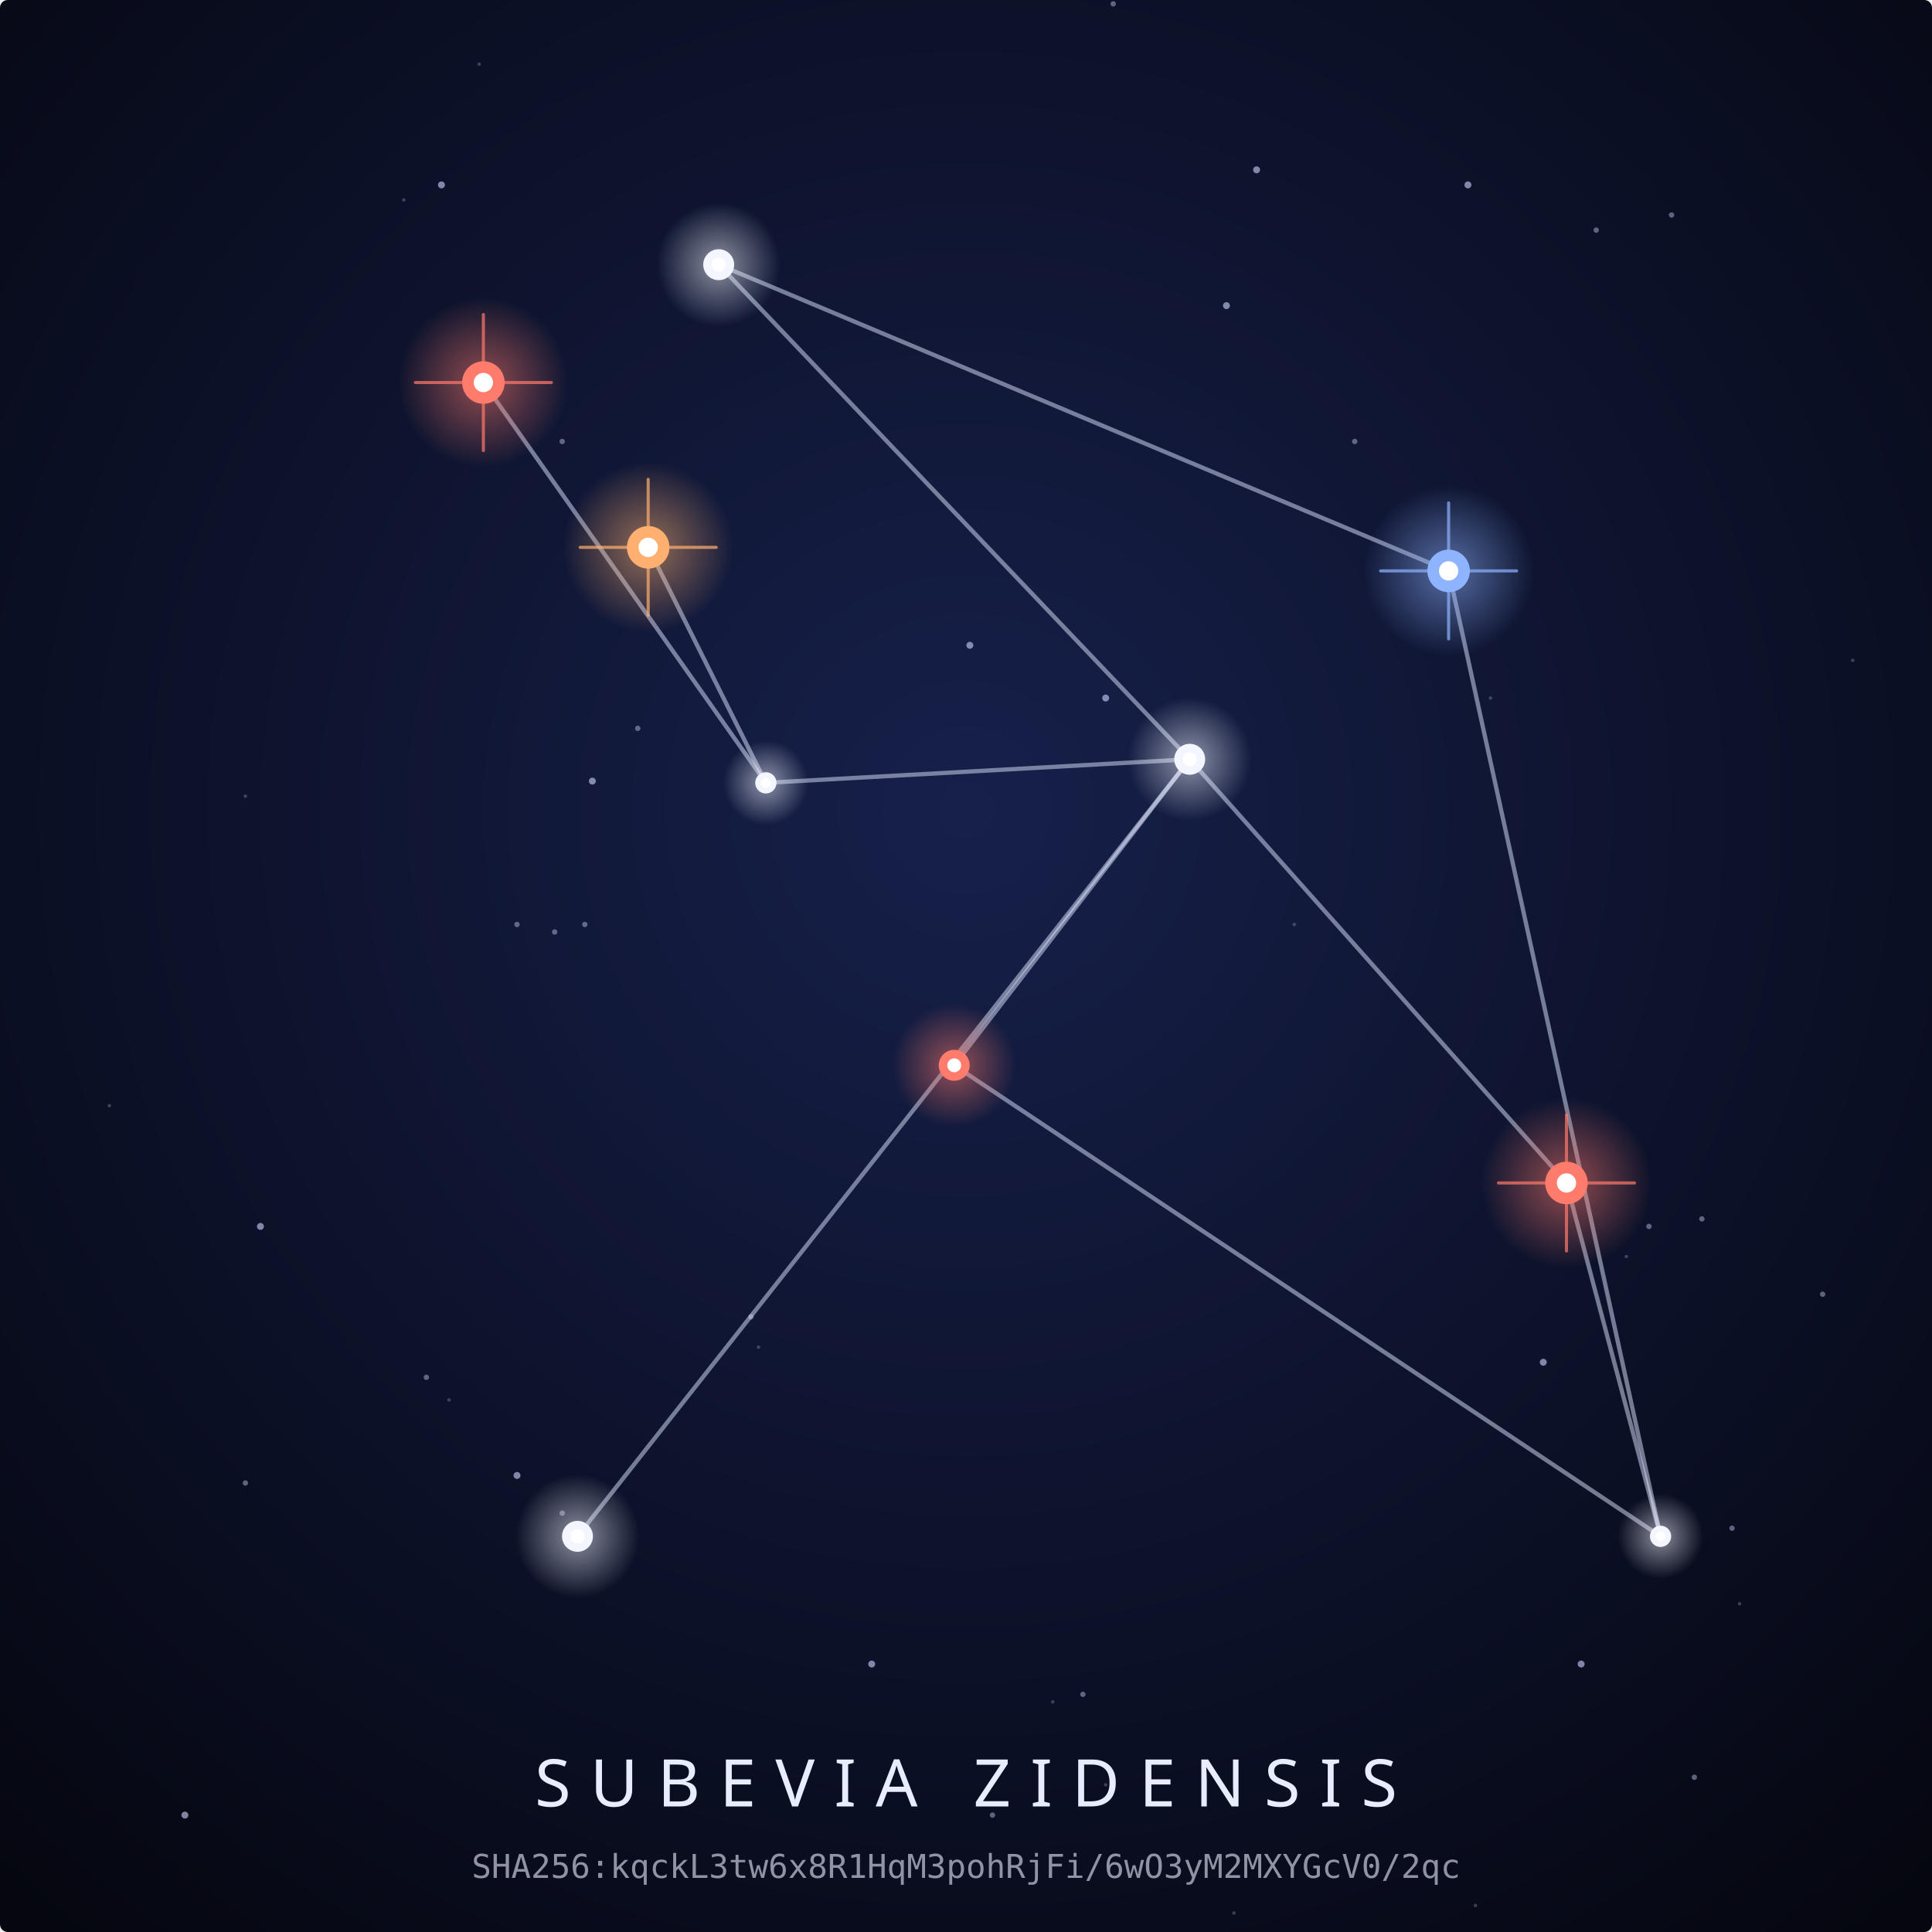
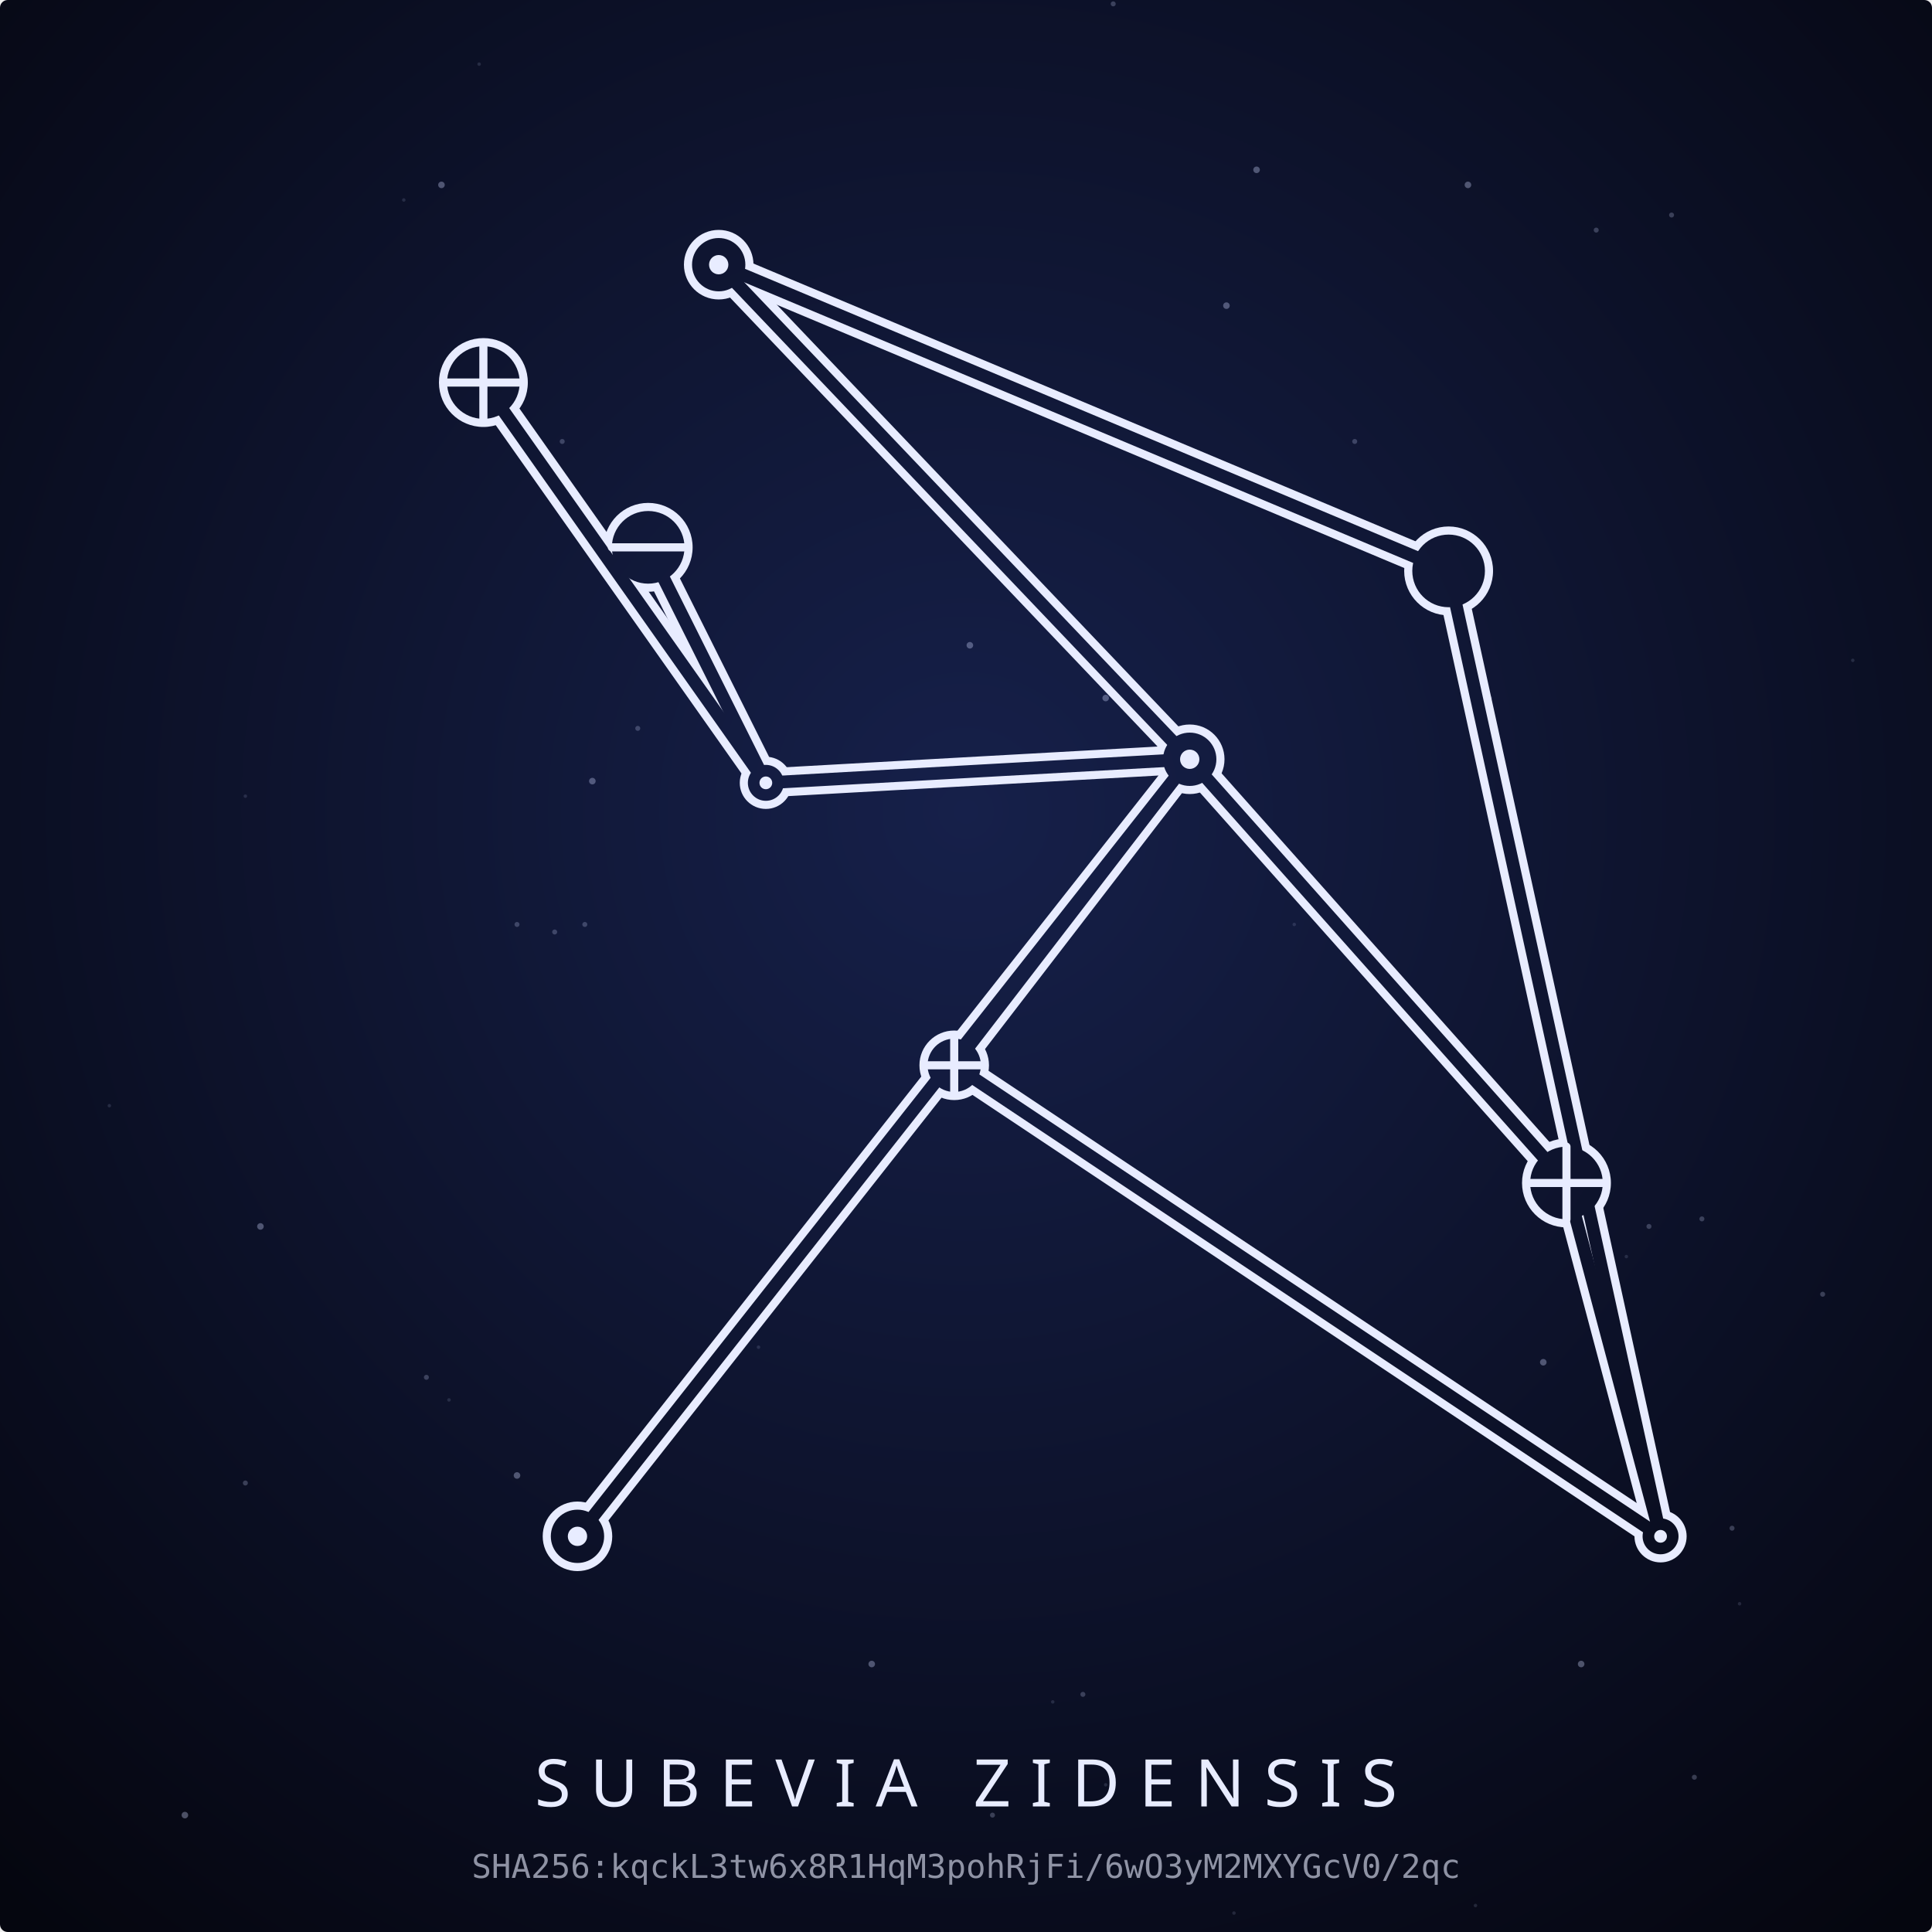
<svg xmlns="http://www.w3.org/2000/svg" viewBox="0 0 1000 1000" width="640" height="640" role="img">
  <defs>
-     <radialGradient id="sky" cx="50%" cy="42%" r="75%">
+     <radialGradient id="sky" gradientUnits="userSpaceOnUse" cx="500" cy="420" r="750">
      <stop offset="0" stop-color="#16204a" />
      <stop offset="1" stop-color="#05060f" />
-     </radialGradient>
-     <radialGradient id="glow0">
-       <stop offset="0" stop-color="#8fb4ff" stop-opacity=".55" />
-       <stop offset="1" stop-color="#8fb4ff" stop-opacity="0" />
-     </radialGradient>
-     <radialGradient id="glow1">
-       <stop offset="0" stop-color="#f4f6ff" stop-opacity=".55" />
-       <stop offset="1" stop-color="#f4f6ff" stop-opacity="0" />
-     </radialGradient>
-     <radialGradient id="glow2">
-       <stop offset="0" stop-color="#ffe08a" stop-opacity=".55" />
-       <stop offset="1" stop-color="#ffe08a" stop-opacity="0" />
-     </radialGradient>
-     <radialGradient id="glow3">
-       <stop offset="0" stop-color="#ffb070" stop-opacity=".55" />
-       <stop offset="1" stop-color="#ffb070" stop-opacity="0" />
-     </radialGradient>
-     <radialGradient id="glow4">
-       <stop offset="0" stop-color="#ff7b6b" stop-opacity=".55" />
-       <stop offset="1" stop-color="#ff7b6b" stop-opacity="0" />
    </radialGradient>
  </defs>
  <rect width="1000" height="1000" rx="4" fill="url(#sky)" />
  <g fill="#cfd8ff">
-     <circle cx="134.8" cy="634.8" r="1.8" opacity="0.59" />
-     <circle cx="228.5" cy="95.7" r="1.8" opacity="0.59" />
-     <circle cx="544.9" cy="880.9" r="0.9" opacity="0.25" />
-     <circle cx="959.0" cy="341.8" r="0.9" opacity="0.25" />
-     <circle cx="451.2" cy="861.3" r="1.8" opacity="0.59" />
-     <circle cx="798.8" cy="705.1" r="1.8" opacity="0.59" />
-     <circle cx="302.7" cy="478.5" r="1.4" opacity="0.42" />
-     <circle cx="330.1" cy="377.0" r="1.4" opacity="0.42" />
-     <circle cx="841.8" cy="650.4" r="0.9" opacity="0.25" />
-     <circle cx="267.6" cy="763.7" r="1.8" opacity="0.59" />
-     <circle cx="900.4" cy="830.1" r="0.9" opacity="0.25" />
-     <circle cx="853.5" cy="634.8" r="1.4" opacity="0.42" />
-     <circle cx="127.0" cy="412.1" r="0.9" opacity="0.25" />
-     <circle cx="209.0" cy="103.5" r="0.9" opacity="0.25" />
-     <circle cx="502.0" cy="334.0" r="1.8" opacity="0.59" />
-     <circle cx="634.8" cy="158.2" r="1.8" opacity="0.59" />
-     <circle cx="865.2" cy="111.3" r="1.4" opacity="0.42" />
-     <circle cx="388.7" cy="681.6" r="1.4" opacity="0.42" />
-     <circle cx="818.4" cy="861.3" r="1.8" opacity="0.59" />
-     <circle cx="291.0" cy="228.5" r="1.4" opacity="0.42" />
-     <circle cx="943.4" cy="669.9" r="1.4" opacity="0.42" />
-     <circle cx="826.2" cy="119.1" r="1.4" opacity="0.42" />
-     <circle cx="576.2" cy="2.0" r="1.4" opacity="0.42" />
-     <circle cx="650.4" cy="87.9" r="1.8" opacity="0.59" />
-     <circle cx="513.7" cy="939.5" r="1.4" opacity="0.42" />
-     <circle cx="701.2" cy="228.5" r="1.4" opacity="0.42" />
-     <circle cx="232.4" cy="724.6" r="0.9" opacity="0.25" />
-     <circle cx="763.7" cy="986.3" r="0.9" opacity="0.25" />
-     <circle cx="306.6" cy="404.3" r="1.8" opacity="0.59" />
-     <circle cx="638.7" cy="990.2" r="0.9" opacity="0.25" />
-     <circle cx="771.5" cy="361.3" r="0.9" opacity="0.25" />
-     <circle cx="95.7" cy="939.5" r="1.8" opacity="0.59" />
-     <circle cx="291.0" cy="783.2" r="1.4" opacity="0.42" />
-     <circle cx="287.1" cy="482.4" r="1.4" opacity="0.42" />
-     <circle cx="669.9" cy="478.5" r="0.9" opacity="0.25" />
-     <circle cx="127.0" cy="767.6" r="1.4" opacity="0.42" />
-     <circle cx="560.5" cy="877.0" r="1.4" opacity="0.42" />
-     <circle cx="572.3" cy="361.3" r="1.8" opacity="0.59" />
-     <circle cx="56.6" cy="572.3" r="0.9" opacity="0.25" />
-     <circle cx="248.0" cy="33.2" r="0.9" opacity="0.25" />
-     <circle cx="392.6" cy="697.3" r="0.9" opacity="0.25" />
-     <circle cx="572.3" cy="923.8" r="0.9" opacity="0.25" />
-     <circle cx="759.8" cy="95.7" r="1.8" opacity="0.59" />
-     <circle cx="880.9" cy="630.9" r="1.4" opacity="0.42" />
-     <circle cx="220.7" cy="712.9" r="1.4" opacity="0.42" />
-     <circle cx="877.0" cy="919.9" r="1.4" opacity="0.42" />
-     <circle cx="267.6" cy="478.5" r="1.4" opacity="0.42" />
-     <circle cx="896.5" cy="791.0" r="1.4" opacity="0.42" />
+     <circle cx="134.8" cy="634.8" r="1.7" opacity="0.34" />
+     <circle cx="228.5" cy="95.7" r="1.7" opacity="0.34" />
+     <circle cx="544.9" cy="880.9" r="0.9" opacity="0.14" />
+     <circle cx="959.0" cy="341.8" r="0.9" opacity="0.14" />
+     <circle cx="451.2" cy="861.3" r="1.7" opacity="0.34" />
+     <circle cx="798.8" cy="705.1" r="1.7" opacity="0.34" />
+     <circle cx="302.7" cy="478.5" r="1.3" opacity="0.24" />
+     <circle cx="330.1" cy="377.0" r="1.3" opacity="0.24" />
+     <circle cx="841.8" cy="650.4" r="0.9" opacity="0.14" />
+     <circle cx="267.6" cy="763.7" r="1.7" opacity="0.34" />
+     <circle cx="900.4" cy="830.1" r="0.9" opacity="0.14" />
+     <circle cx="853.5" cy="634.8" r="1.3" opacity="0.24" />
+     <circle cx="127.0" cy="412.1" r="0.9" opacity="0.14" />
+     <circle cx="209.0" cy="103.5" r="0.9" opacity="0.14" />
+     <circle cx="502.0" cy="334.0" r="1.7" opacity="0.34" />
+     <circle cx="634.8" cy="158.2" r="1.7" opacity="0.34" />
+     <circle cx="865.2" cy="111.3" r="1.3" opacity="0.24" />
+     <circle cx="388.7" cy="681.6" r="1.3" opacity="0.24" />
+     <circle cx="818.4" cy="861.3" r="1.7" opacity="0.34" />
+     <circle cx="291.0" cy="228.5" r="1.3" opacity="0.24" />
+     <circle cx="943.4" cy="669.9" r="1.3" opacity="0.24" />
+     <circle cx="826.2" cy="119.1" r="1.3" opacity="0.24" />
+     <circle cx="576.2" cy="2.0" r="1.3" opacity="0.24" />
+     <circle cx="650.4" cy="87.9" r="1.7" opacity="0.34" />
+     <circle cx="513.7" cy="939.5" r="1.3" opacity="0.24" />
+     <circle cx="701.2" cy="228.5" r="1.3" opacity="0.24" />
+     <circle cx="232.4" cy="724.6" r="0.9" opacity="0.14" />
+     <circle cx="763.7" cy="986.3" r="0.9" opacity="0.14" />
+     <circle cx="306.6" cy="404.3" r="1.7" opacity="0.34" />
+     <circle cx="638.7" cy="990.2" r="0.9" opacity="0.14" />
+     <circle cx="771.5" cy="361.3" r="0.9" opacity="0.14" />
+     <circle cx="95.7" cy="939.5" r="1.7" opacity="0.34" />
+     <circle cx="291.0" cy="783.2" r="1.3" opacity="0.24" />
+     <circle cx="287.1" cy="482.4" r="1.3" opacity="0.24" />
+     <circle cx="669.9" cy="478.5" r="0.9" opacity="0.14" />
+     <circle cx="127.0" cy="767.6" r="1.3" opacity="0.24" />
+     <circle cx="560.5" cy="877.0" r="1.3" opacity="0.24" />
+     <circle cx="572.3" cy="361.3" r="1.7" opacity="0.34" />
+     <circle cx="56.6" cy="572.3" r="0.9" opacity="0.14" />
+     <circle cx="248.0" cy="33.2" r="0.9" opacity="0.14" />
+     <circle cx="392.6" cy="697.3" r="0.9" opacity="0.14" />
+     <circle cx="572.3" cy="923.8" r="0.9" opacity="0.14" />
+     <circle cx="759.8" cy="95.7" r="1.7" opacity="0.34" />
+     <circle cx="880.9" cy="630.9" r="1.3" opacity="0.24" />
+     <circle cx="220.7" cy="712.9" r="1.3" opacity="0.24" />
+     <circle cx="877.0" cy="919.9" r="1.3" opacity="0.24" />
+     <circle cx="267.6" cy="478.5" r="1.3" opacity="0.24" />
+     <circle cx="896.5" cy="791.0" r="1.3" opacity="0.24" />
  </g>
-   <g stroke="#dfe6ff" stroke-opacity=".5" stroke-width="2.2" stroke-linecap="round">
+   <g fill="#e8ecff" stroke="#e8ecff" stroke-width="15.0" stroke-linecap="round">
    <line x1="615.8" y1="393.0" x2="372.0" y2="137.0" />
    <line x1="372.0" y1="137.0" x2="749.8" y2="295.5" />
    <line x1="615.8" y1="393.0" x2="396.4" y2="405.2" />
    <line x1="615.8" y1="393.0" x2="298.9" y2="795.2" />
    <line x1="396.4" y1="405.2" x2="250.2" y2="198.0" />
    <line x1="749.8" y1="295.5" x2="859.5" y2="795.2" />
    <line x1="859.5" y1="795.2" x2="810.8" y2="612.3" />
    <line x1="396.4" y1="405.2" x2="335.5" y2="283.3" />
    <line x1="615.8" y1="393.0" x2="493.9" y2="551.4" />
    <line x1="615.8" y1="393.0" x2="810.8" y2="612.3" />
    <line x1="859.5" y1="795.2" x2="493.9" y2="551.4" />
+     <circle cx="615.8" cy="393.0" r="18.0" stroke="none" />
+     <circle cx="372.0" cy="137.0" r="18.0" stroke="none" />
+     <circle cx="749.8" cy="295.5" r="23.0" stroke="none" />
+     <circle cx="396.4" cy="405.2" r="13.5" stroke="none" />
+     <circle cx="298.9" cy="795.2" r="18.0" stroke="none" />
+     <circle cx="250.2" cy="198.0" r="23.0" stroke="none" />
+     <circle cx="859.5" cy="795.2" r="13.5" stroke="none" />
+     <circle cx="810.8" cy="612.3" r="23.0" stroke="none" />
+     <circle cx="335.5" cy="283.3" r="23.0" stroke="none" />
+     <circle cx="493.9" cy="551.4" r="18.0" stroke="none" />
  </g>
-   <circle cx="615.8" cy="393.0" r="32.0" fill="url(#glow1)" />
-   <circle cx="615.8" cy="393.0" r="8.0" fill="#f4f6ff" />
-   <circle cx="615.8" cy="393.0" r="3.6" fill="#fff" />
-   <circle cx="372.0" cy="137.0" r="32.0" fill="url(#glow1)" />
-   <circle cx="372.0" cy="137.0" r="8.0" fill="#f4f6ff" />
-   <circle cx="372.0" cy="137.0" r="3.6" fill="#fff" />
-   <circle cx="749.8" cy="295.5" r="44.0" fill="url(#glow0)" />
-   <path d="M714.6 295.5H785.0M749.8 260.3V330.7" stroke="#8fb4ff" stroke-opacity=".7" stroke-width="1.6" stroke-linecap="round" />
-   <circle cx="749.8" cy="295.5" r="11.0" fill="#8fb4ff" />
-   <circle cx="749.8" cy="295.5" r="5.0" fill="#fff" />
-   <circle cx="396.4" cy="405.2" r="22.0" fill="url(#glow1)" />
-   <circle cx="396.4" cy="405.2" r="5.5" fill="#f4f6ff" />
-   <circle cx="396.4" cy="405.2" r="2.5" fill="#fff" />
-   <circle cx="298.9" cy="795.2" r="32.0" fill="url(#glow1)" />
-   <circle cx="298.9" cy="795.2" r="8.0" fill="#f4f6ff" />
-   <circle cx="298.9" cy="795.2" r="3.6" fill="#fff" />
-   <circle cx="250.2" cy="198.0" r="44.0" fill="url(#glow4)" />
-   <path d="M215.0 198.0H285.4M250.2 162.8V233.2" stroke="#ff7b6b" stroke-opacity=".7" stroke-width="1.6" stroke-linecap="round" />
-   <circle cx="250.2" cy="198.0" r="11.0" fill="#ff7b6b" />
-   <circle cx="250.2" cy="198.0" r="5.0" fill="#fff" />
-   <circle cx="859.5" cy="795.2" r="22.0" fill="url(#glow1)" />
-   <circle cx="859.5" cy="795.2" r="5.5" fill="#f4f6ff" />
-   <circle cx="859.5" cy="795.2" r="2.5" fill="#fff" />
-   <circle cx="810.8" cy="612.3" r="44.0" fill="url(#glow4)" />
-   <path d="M775.6 612.3H846.0M810.8 577.1V647.5" stroke="#ff7b6b" stroke-opacity=".7" stroke-width="1.6" stroke-linecap="round" />
-   <circle cx="810.8" cy="612.3" r="11.0" fill="#ff7b6b" />
-   <circle cx="810.8" cy="612.3" r="5.0" fill="#fff" />
-   <circle cx="335.5" cy="283.3" r="44.0" fill="url(#glow3)" />
-   <path d="M300.3 283.3H370.7M335.5 248.1V318.5" stroke="#ffb070" stroke-opacity=".7" stroke-width="1.6" stroke-linecap="round" />
-   <circle cx="335.5" cy="283.3" r="11.0" fill="#ffb070" />
-   <circle cx="335.5" cy="283.3" r="5.0" fill="#fff" />
-   <circle cx="493.9" cy="551.4" r="32.0" fill="url(#glow4)" />
-   <circle cx="493.9" cy="551.4" r="8.0" fill="#ff7b6b" />
-   <circle cx="493.9" cy="551.4" r="3.6" fill="#fff" />
+   <g fill="url(#sky)" stroke="url(#sky)" stroke-width="6.6" stroke-linecap="round">
+     <line x1="615.8" y1="393.0" x2="372.0" y2="137.0" />
+     <line x1="372.0" y1="137.0" x2="749.8" y2="295.5" />
+     <line x1="615.8" y1="393.0" x2="396.4" y2="405.2" />
+     <line x1="615.8" y1="393.0" x2="298.9" y2="795.2" />
+     <line x1="396.4" y1="405.2" x2="250.2" y2="198.0" />
+     <line x1="749.8" y1="295.5" x2="859.5" y2="795.2" />
+     <line x1="859.5" y1="795.2" x2="810.8" y2="612.3" />
+     <line x1="396.4" y1="405.2" x2="335.5" y2="283.3" />
+     <line x1="615.8" y1="393.0" x2="493.9" y2="551.4" />
+     <line x1="615.8" y1="393.0" x2="810.8" y2="612.3" />
+     <line x1="859.5" y1="795.2" x2="493.9" y2="551.4" />
+     <circle cx="615.8" cy="393.0" r="13.8" stroke="none" />
+     <circle cx="372.0" cy="137.0" r="13.8" stroke="none" />
+     <circle cx="749.8" cy="295.5" r="18.8" stroke="none" />
+     <circle cx="396.4" cy="405.2" r="9.3" stroke="none" />
+     <circle cx="298.9" cy="795.2" r="13.8" stroke="none" />
+     <circle cx="250.2" cy="198.0" r="18.8" stroke="none" />
+     <circle cx="859.5" cy="795.2" r="9.3" stroke="none" />
+     <circle cx="810.8" cy="612.3" r="18.8" stroke="none" />
+     <circle cx="335.5" cy="283.3" r="18.8" stroke="none" />
+     <circle cx="493.9" cy="551.4" r="13.8" stroke="none" />
+   </g>
+   <g fill="#e8ecff" stroke="#e8ecff" stroke-width="4.2" stroke-linecap="round">
+     <circle cx="615.8" cy="393.0" r="5.0" stroke="none" />
+     <circle cx="372.0" cy="137.0" r="5.0" stroke="none" />
+     <circle cx="396.4" cy="405.2" r="3.3" stroke="none" />
+     <circle cx="298.9" cy="795.2" r="5.0" stroke="none" />
+     <path d="M231.4 198.0H269.0M250.2 179.2V216.8" />
+     <circle cx="859.5" cy="795.2" r="3.3" stroke="none" />
+     <path d="M792.0 612.3H829.6M810.8 593.5V631.1" />
+     <path d="M316.7 283.3H354.3" />
+     <path d="M480.1 551.4H507.7M493.9 537.6V565.2" />
+   </g>
  <text x="500" y="935" text-anchor="middle" font-family="ui-sans-serif, system-ui, sans-serif" font-size="34" letter-spacing="10" fill="#e8ecff">SUBEVIA ZIDENSIS</text>
  <text x="500" y="972" text-anchor="middle" font-family="ui-monospace, SFMono-Regular, Menlo, monospace" font-size="17" fill="#e8ecff" fill-opacity=".6">SHA256:kqckL3tw6x8R1HqM3pohRjFi/6wO3yM2MXYGcV0/2qc</text>
</svg>
